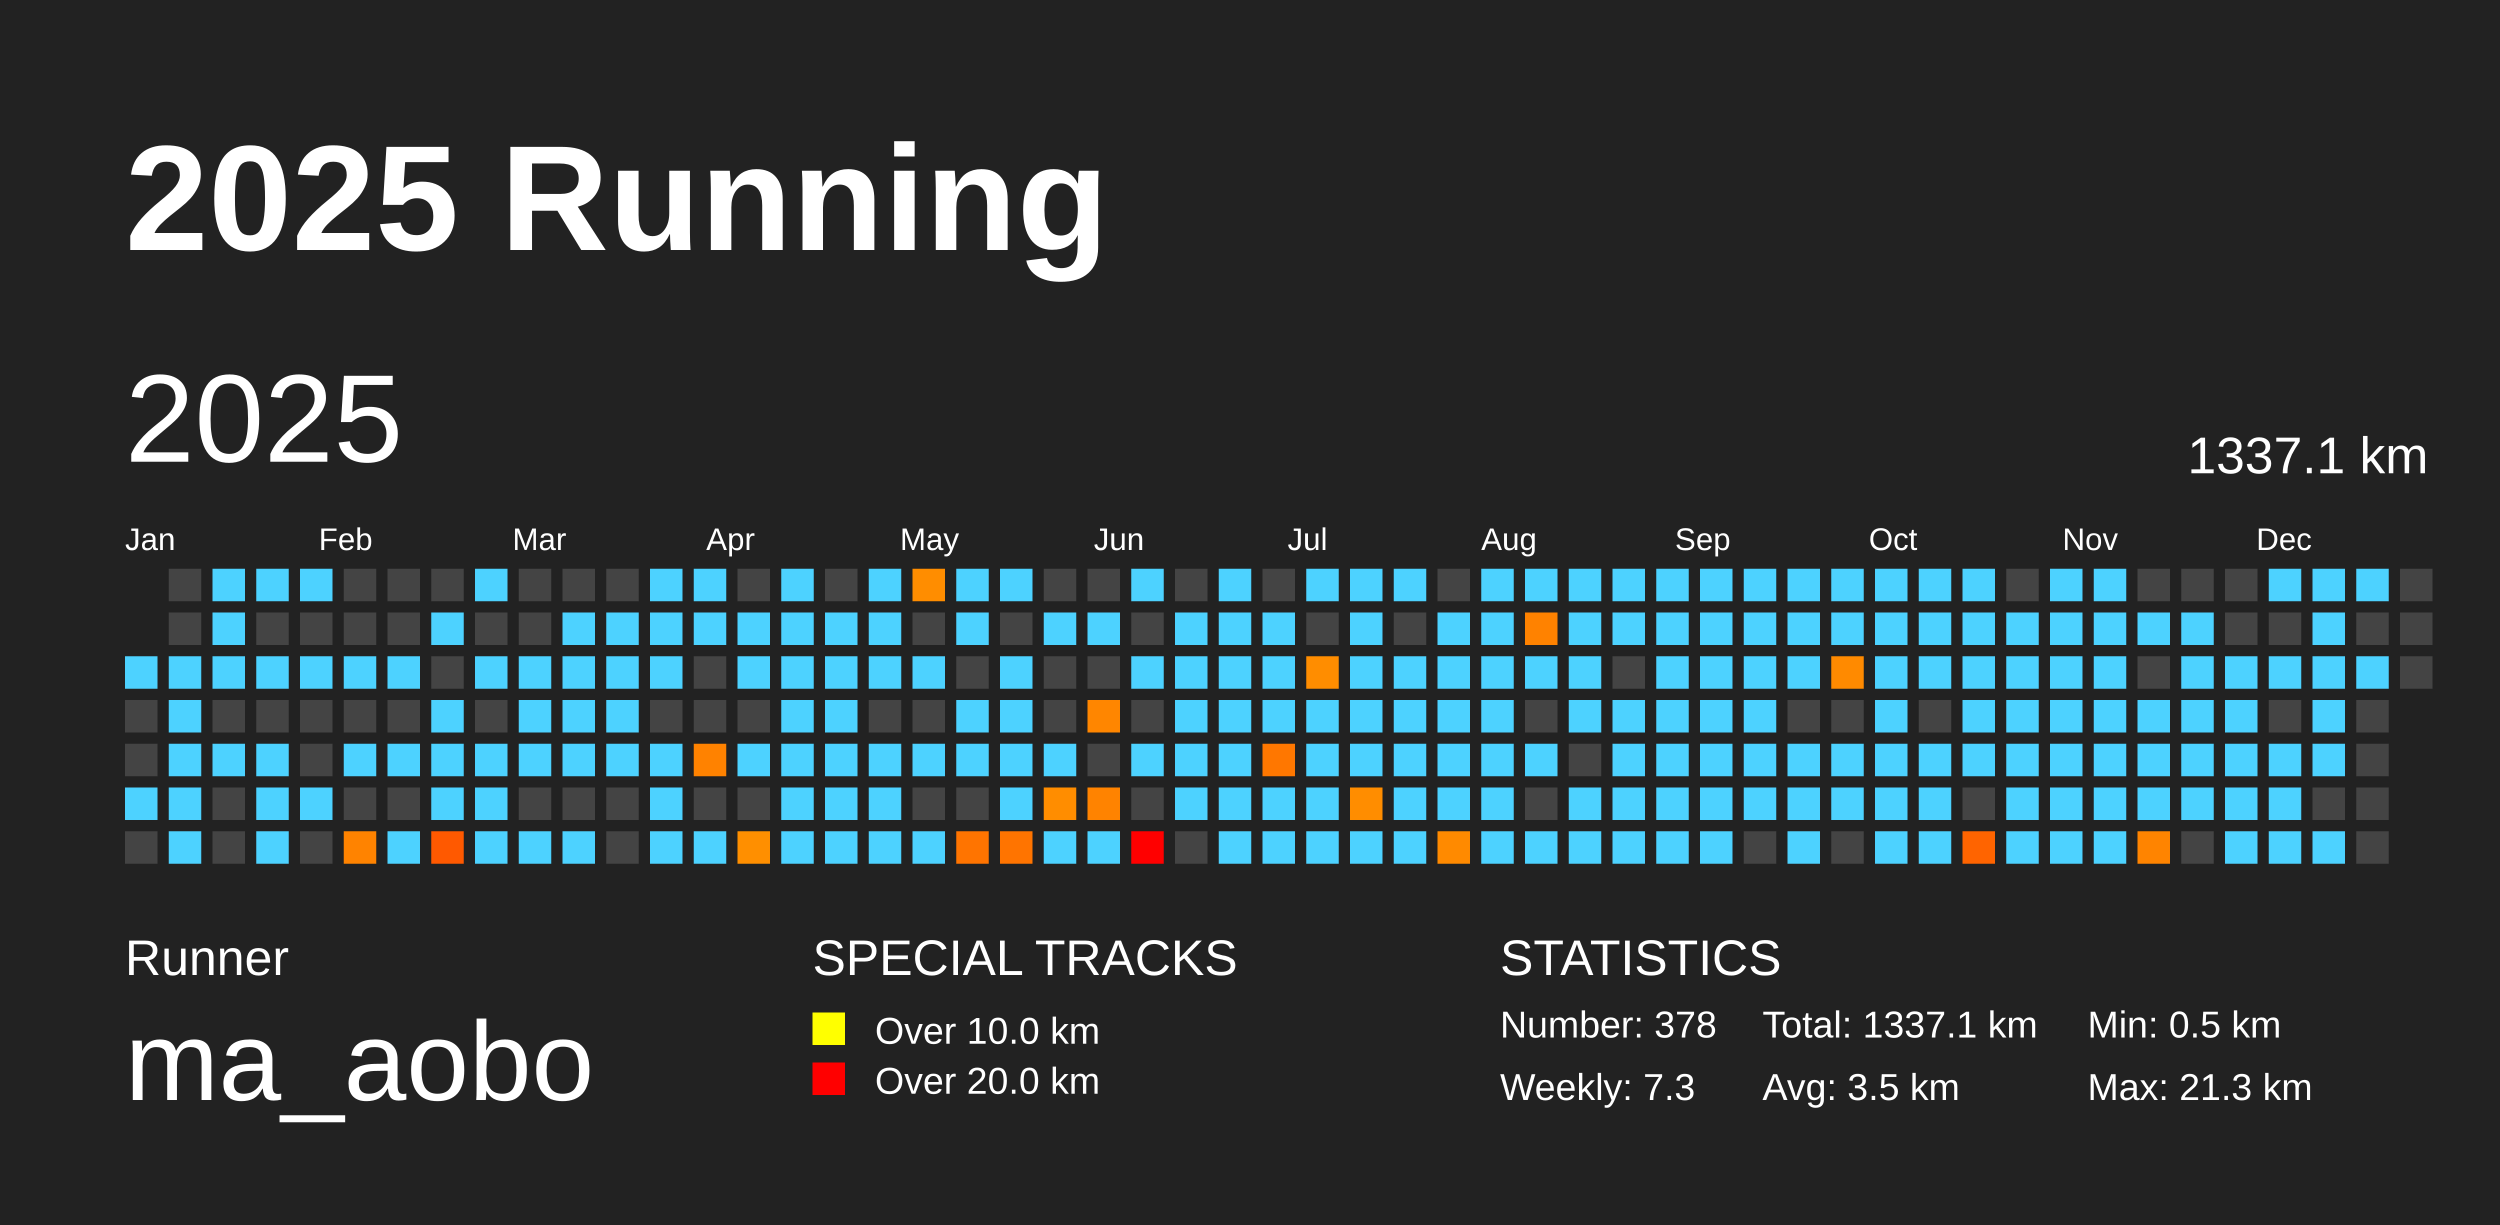
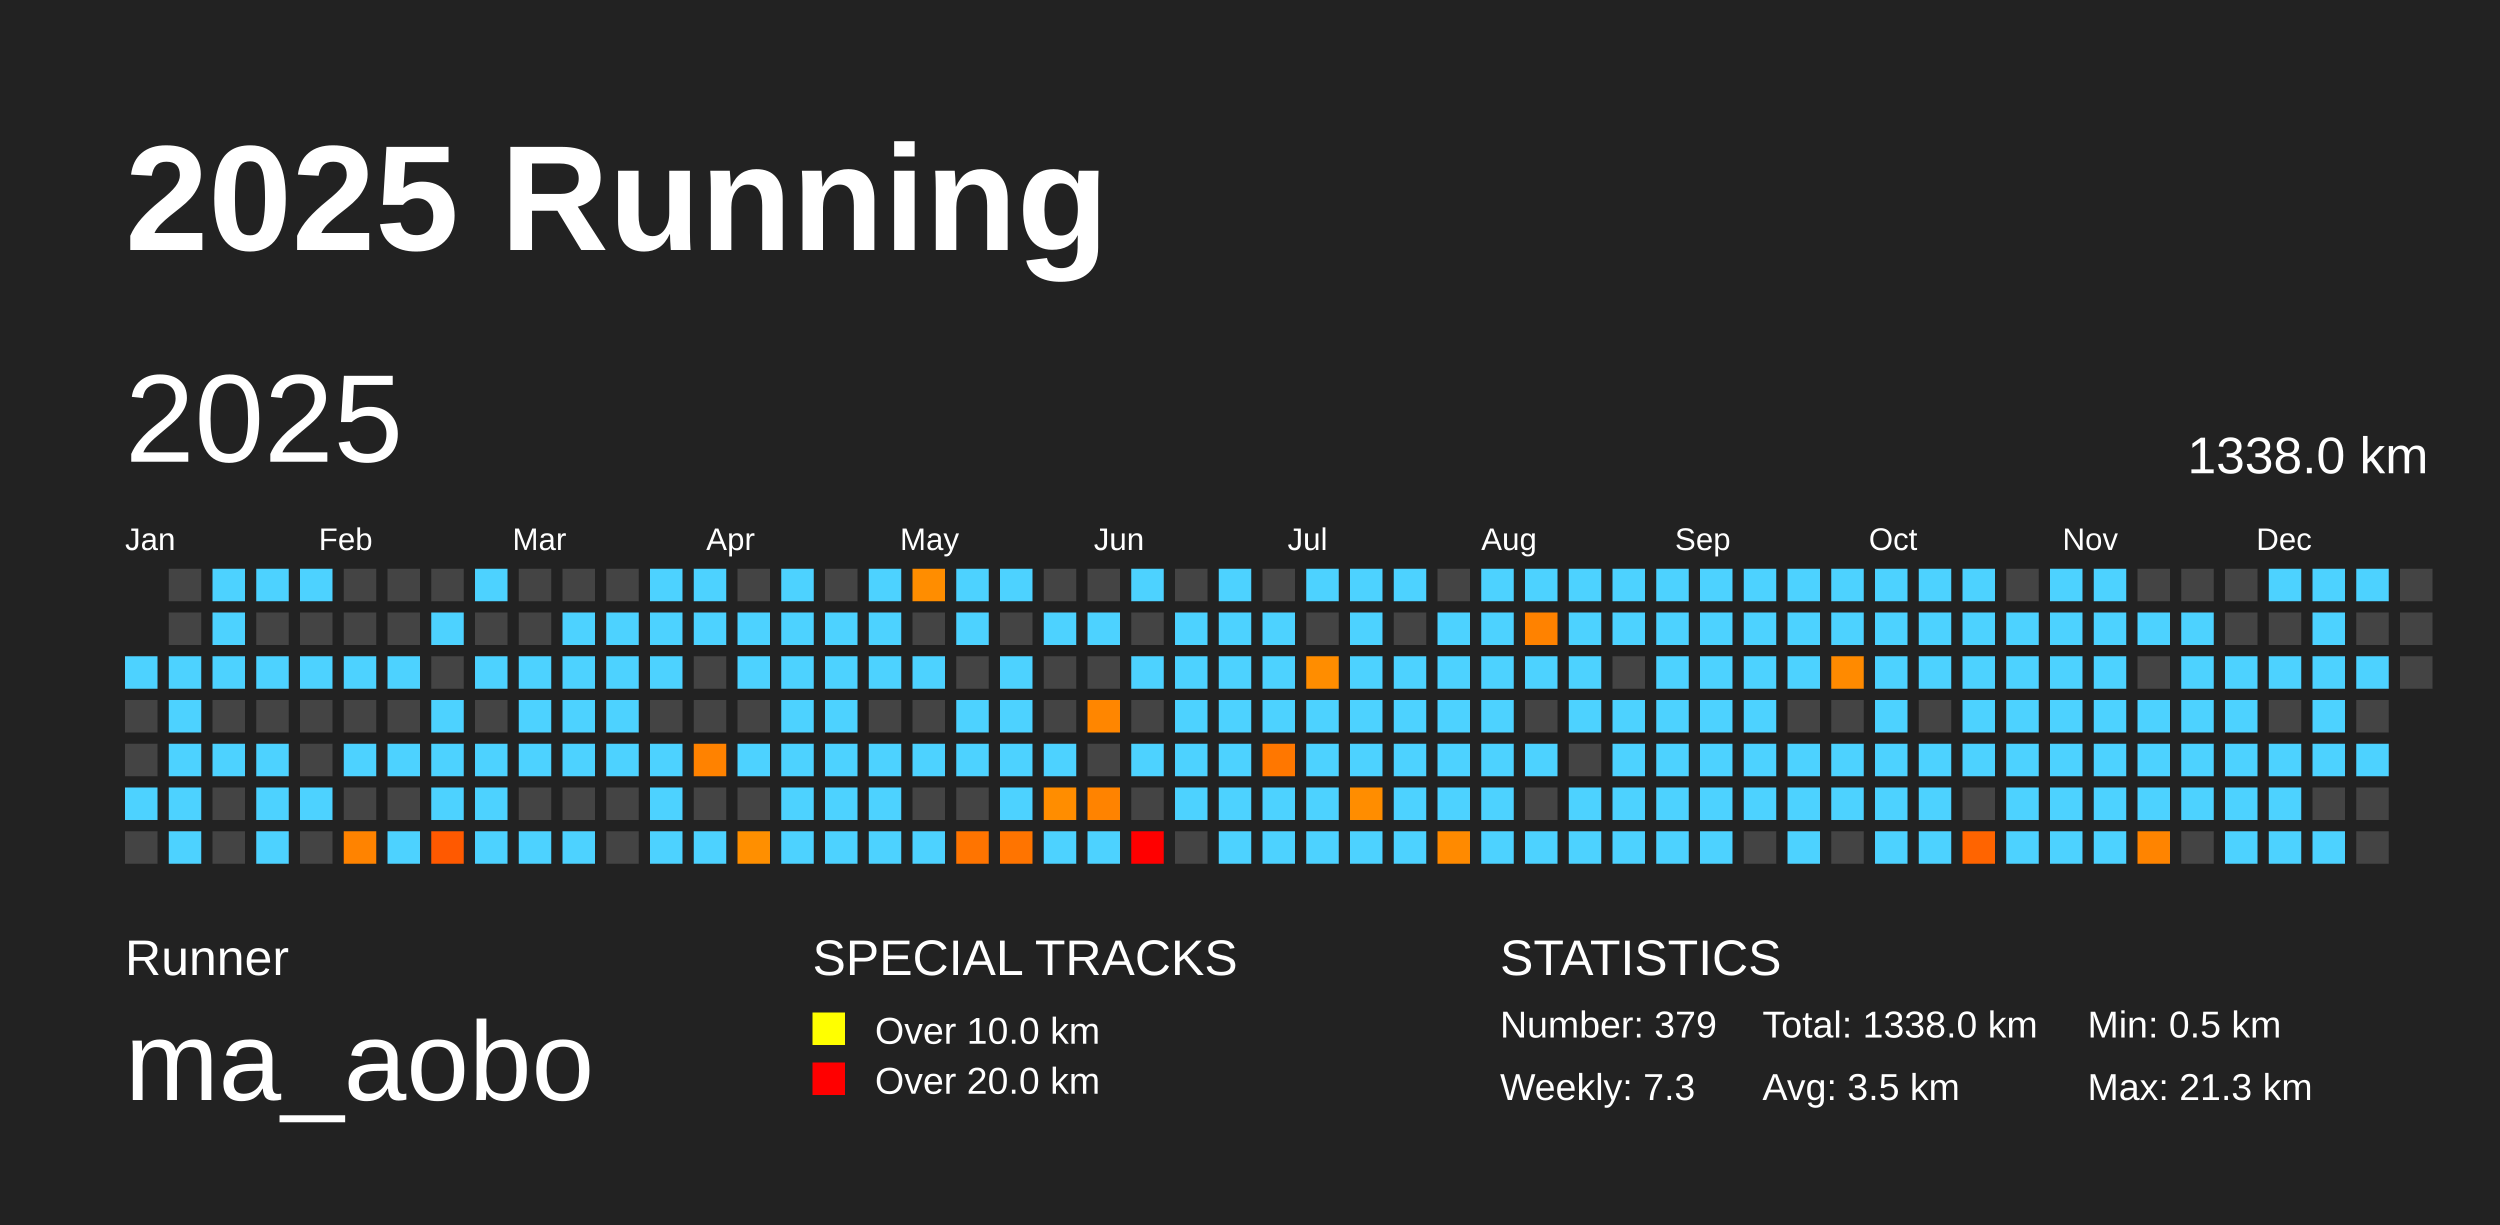
<svg xmlns="http://www.w3.org/2000/svg" baseProfile="full" height="98mm" version="1.1" viewBox="0,0,200,98" width="200mm">
  <defs />
  <rect fill="#222222" height="98" width="200" x="0" y="0" />
  <text fill="#FFFFFF" style="font-size:12px; font-family:Arial; font-weight:bold;" x="10" y="20">2025 Running</text>
  <text fill="#FFFFFF" style="font-size:4px; font-family:Arial" x="10" y="78">Runner</text>
  <text fill="#FFFFFF" style="font-size:9px; font-family:Arial" x="10" y="88">ma_aobo</text>
  <text fill="#FFFFFF" style="font-size:4px; font-family:Arial" x="65" y="78">SPECIAL TRACKS</text>
  <rect fill="yellow" height="2.6" width="2.6" x="65" y="81" />
  <text fill="#FFFFFF" style="font-size:3px; font-family:Arial" x="70" y="83.5">Over 10.0 km</text>
  <rect fill="red" height="2.6" width="2.6" x="65" y="85" />
  <text fill="#FFFFFF" style="font-size:3px; font-family:Arial" x="70" y="87.5">Over 20.0 km</text>
  <text fill="#FFFFFF" style="font-size:4px; font-family:Arial" x="120" y="78">STATISTICS</text>
-   <text fill="#FFFFFF" style="font-size:3px; font-family:Arial" x="120" y="83">Number: 378</text>
+   <text fill="#FFFFFF" style="font-size:3px; font-family:Arial" x="120" y="83">Number: 379</text>
  <text fill="#FFFFFF" style="font-size:3px; font-family:Arial" x="120" y="88">Weekly: 7.3</text>
-   <text fill="#FFFFFF" style="font-size:3px; font-family:Arial" x="141" y="83">Total: 1337.1 km</text>
+   <text fill="#FFFFFF" style="font-size:3px; font-family:Arial" x="141" y="83">Total: 1338.0 km</text>
  <text fill="#FFFFFF" style="font-size:3px; font-family:Arial" x="141" y="88">Avg: 3.5 km</text>
  <text fill="#FFFFFF" style="font-size:3px; font-family:Arial" x="167" y="83">Min: 0.5 km</text>
  <text fill="#FFFFFF" style="font-size:3px; font-family:Arial" x="167" y="88">Max: 21.3 km</text>
  <text dominant-baseline="hanging" fill="#FFFFFF" style="font-size:10.0px; font-family:Arial;" x="10" y="30">2025</text>
-   <text dominant-baseline="hanging" fill="#FFFFFF" style="font-size:4.125px; font-family:Arial;" x="175" y="35">1337.1 km</text>
+   <text dominant-baseline="hanging" fill="#FFFFFF" style="font-size:4.125px; font-family:Arial;" x="175" y="35">1338.0 km</text>
  <text fill="#FFFFFF" style="font-size:2.5px; font-family:Arial" x="10.0" y="44">Jan</text>
  <text fill="#FFFFFF" style="font-size:2.5px; font-family:Arial" x="25.5" y="44">Feb</text>
  <text fill="#FFFFFF" style="font-size:2.5px; font-family:Arial" x="41.0" y="44">Mar</text>
  <text fill="#FFFFFF" style="font-size:2.5px; font-family:Arial" x="56.5" y="44">Apr</text>
  <text fill="#FFFFFF" style="font-size:2.5px; font-family:Arial" x="72.0" y="44">May</text>
  <text fill="#FFFFFF" style="font-size:2.5px; font-family:Arial" x="87.5" y="44">Jun</text>
  <text fill="#FFFFFF" style="font-size:2.5px; font-family:Arial" x="103.0" y="44">Jul</text>
  <text fill="#FFFFFF" style="font-size:2.5px; font-family:Arial" x="118.5" y="44">Aug</text>
  <text fill="#FFFFFF" style="font-size:2.5px; font-family:Arial" x="134.0" y="44">Sep</text>
  <text fill="#FFFFFF" style="font-size:2.5px; font-family:Arial" x="149.5" y="44">Oct</text>
  <text fill="#FFFFFF" style="font-size:2.5px; font-family:Arial" x="165.0" y="44">Nov</text>
  <text fill="#FFFFFF" style="font-size:2.5px; font-family:Arial" x="180.5" y="44">Dec</text>
  <rect fill="#4dd2ff" height="2.6" width="2.6" x="10.0" y="52.5" />
  <rect fill="#444444" height="2.6" width="2.6" x="10.0" y="56.0" />
  <rect fill="#444444" height="2.6" width="2.6" x="10.0" y="59.5" />
  <rect fill="#4dd2ff" height="2.6" width="2.6" x="10.0" y="63.0" />
  <rect fill="#444444" height="2.6" width="2.6" x="10.0" y="66.5" />
  <rect fill="#444444" height="2.6" width="2.6" x="13.5" y="45.5" />
  <rect fill="#444444" height="2.6" width="2.6" x="13.5" y="49.0" />
  <rect fill="#4dd2ff" height="2.6" width="2.6" x="13.5" y="52.5" />
  <rect fill="#4dd2ff" height="2.6" width="2.6" x="13.5" y="56.0" />
  <rect fill="#4dd2ff" height="2.6" width="2.6" x="13.5" y="59.5" />
  <rect fill="#4dd2ff" height="2.6" width="2.6" x="13.5" y="63.0" />
  <rect fill="#4dd2ff" height="2.6" width="2.6" x="13.5" y="66.5" />
  <rect fill="#4dd2ff" height="2.6" width="2.6" x="17.0" y="45.5" />
  <rect fill="#4dd2ff" height="2.6" width="2.6" x="17.0" y="49.0" />
  <rect fill="#4dd2ff" height="2.6" width="2.6" x="17.0" y="52.5" />
  <rect fill="#444444" height="2.6" width="2.6" x="17.0" y="56.0" />
  <rect fill="#4dd2ff" height="2.6" width="2.6" x="17.0" y="59.5" />
  <rect fill="#444444" height="2.6" width="2.6" x="17.0" y="63.0" />
  <rect fill="#444444" height="2.6" width="2.6" x="17.0" y="66.5" />
  <rect fill="#4dd2ff" height="2.6" width="2.6" x="20.5" y="45.5" />
  <rect fill="#444444" height="2.6" width="2.6" x="20.5" y="49.0" />
  <rect fill="#4dd2ff" height="2.6" width="2.6" x="20.5" y="52.5" />
  <rect fill="#444444" height="2.6" width="2.6" x="20.5" y="56.0" />
  <rect fill="#4dd2ff" height="2.6" width="2.6" x="20.5" y="59.5" />
  <rect fill="#4dd2ff" height="2.6" width="2.6" x="20.5" y="63.0" />
  <rect fill="#4dd2ff" height="2.6" width="2.6" x="20.5" y="66.5" />
  <rect fill="#4dd2ff" height="2.6" width="2.6" x="24.0" y="45.5" />
  <rect fill="#444444" height="2.6" width="2.6" x="24.0" y="49.0" />
  <rect fill="#4dd2ff" height="2.6" width="2.6" x="24.0" y="52.5" />
  <rect fill="#444444" height="2.6" width="2.6" x="24.0" y="56.0" />
  <rect fill="#444444" height="2.6" width="2.6" x="24.0" y="59.5" />
  <rect fill="#4dd2ff" height="2.6" width="2.6" x="24.0" y="63.0" />
  <rect fill="#444444" height="2.6" width="2.6" x="24.0" y="66.5" />
  <rect fill="#444444" height="2.6" width="2.6" x="27.5" y="45.5" />
  <rect fill="#444444" height="2.6" width="2.6" x="27.5" y="49.0" />
  <rect fill="#4dd2ff" height="2.6" width="2.6" x="27.5" y="52.5" />
  <rect fill="#444444" height="2.6" width="2.6" x="27.5" y="56.0" />
  <rect fill="#4dd2ff" height="2.6" width="2.6" x="27.5" y="59.5" />
  <rect fill="#444444" height="2.6" width="2.6" x="27.5" y="63.0" />
  <rect fill="#ff8300" height="2.6" width="2.6" x="27.5" y="66.5" />
  <rect fill="#444444" height="2.6" width="2.6" x="31.0" y="45.5" />
  <rect fill="#444444" height="2.6" width="2.6" x="31.0" y="49.0" />
  <rect fill="#4dd2ff" height="2.6" width="2.6" x="31.0" y="52.5" />
  <rect fill="#444444" height="2.6" width="2.6" x="31.0" y="56.0" />
  <rect fill="#4dd2ff" height="2.6" width="2.6" x="31.0" y="59.5" />
  <rect fill="#444444" height="2.6" width="2.6" x="31.0" y="63.0" />
  <rect fill="#4dd2ff" height="2.6" width="2.6" x="31.0" y="66.5" />
  <rect fill="#444444" height="2.6" width="2.6" x="34.5" y="45.5" />
  <rect fill="#4dd2ff" height="2.6" width="2.6" x="34.5" y="49.0" />
  <rect fill="#444444" height="2.6" width="2.6" x="34.5" y="52.5" />
  <rect fill="#4dd2ff" height="2.6" width="2.6" x="34.5" y="56.0" />
  <rect fill="#4dd2ff" height="2.6" width="2.6" x="34.5" y="59.5" />
  <rect fill="#4dd2ff" height="2.6" width="2.6" x="34.5" y="63.0" />
  <rect fill="#ff5900" height="2.6" width="2.6" x="34.5" y="66.5" />
  <rect fill="#4dd2ff" height="2.6" width="2.6" x="38.0" y="45.5" />
  <rect fill="#444444" height="2.6" width="2.6" x="38.0" y="49.0" />
  <rect fill="#4dd2ff" height="2.6" width="2.6" x="38.0" y="52.5" />
  <rect fill="#444444" height="2.6" width="2.6" x="38.0" y="56.0" />
  <rect fill="#4dd2ff" height="2.6" width="2.6" x="38.0" y="59.5" />
  <rect fill="#4dd2ff" height="2.6" width="2.6" x="38.0" y="63.0" />
  <rect fill="#4dd2ff" height="2.6" width="2.6" x="38.0" y="66.5" />
  <rect fill="#444444" height="2.6" width="2.6" x="41.5" y="45.5" />
  <rect fill="#444444" height="2.6" width="2.6" x="41.5" y="49.0" />
  <rect fill="#4dd2ff" height="2.6" width="2.6" x="41.5" y="52.5" />
  <rect fill="#4dd2ff" height="2.6" width="2.6" x="41.5" y="56.0" />
  <rect fill="#4dd2ff" height="2.6" width="2.6" x="41.5" y="59.5" />
  <rect fill="#444444" height="2.6" width="2.6" x="41.5" y="63.0" />
  <rect fill="#4dd2ff" height="2.6" width="2.6" x="41.5" y="66.5" />
  <rect fill="#444444" height="2.6" width="2.6" x="45.0" y="45.5" />
  <rect fill="#4dd2ff" height="2.6" width="2.6" x="45.0" y="49.0" />
  <rect fill="#4dd2ff" height="2.6" width="2.6" x="45.0" y="52.5" />
  <rect fill="#4dd2ff" height="2.6" width="2.6" x="45.0" y="56.0" />
  <rect fill="#4dd2ff" height="2.6" width="2.6" x="45.0" y="59.5" />
  <rect fill="#444444" height="2.6" width="2.6" x="45.0" y="63.0" />
  <rect fill="#4dd2ff" height="2.6" width="2.6" x="45.0" y="66.5" />
  <rect fill="#444444" height="2.6" width="2.6" x="48.5" y="45.5" />
  <rect fill="#4dd2ff" height="2.6" width="2.6" x="48.5" y="49.0" />
  <rect fill="#4dd2ff" height="2.6" width="2.6" x="48.5" y="52.5" />
  <rect fill="#4dd2ff" height="2.6" width="2.6" x="48.5" y="56.0" />
  <rect fill="#4dd2ff" height="2.6" width="2.6" x="48.5" y="59.5" />
  <rect fill="#444444" height="2.6" width="2.6" x="48.5" y="63.0" />
  <rect fill="#444444" height="2.6" width="2.6" x="48.5" y="66.5" />
  <rect fill="#4dd2ff" height="2.6" width="2.6" x="52.0" y="45.5" />
  <rect fill="#4dd2ff" height="2.6" width="2.6" x="52.0" y="49.0" />
  <rect fill="#4dd2ff" height="2.6" width="2.6" x="52.0" y="52.5" />
  <rect fill="#444444" height="2.6" width="2.6" x="52.0" y="56.0" />
  <rect fill="#4dd2ff" height="2.6" width="2.6" x="52.0" y="59.5" />
  <rect fill="#4dd2ff" height="2.6" width="2.6" x="52.0" y="63.0" />
  <rect fill="#4dd2ff" height="2.6" width="2.6" x="52.0" y="66.5" />
  <rect fill="#4dd2ff" height="2.6" width="2.6" x="55.5" y="45.5" />
  <rect fill="#4dd2ff" height="2.6" width="2.6" x="55.5" y="49.0" />
  <rect fill="#444444" height="2.6" width="2.6" x="55.5" y="52.5" />
  <rect fill="#444444" height="2.6" width="2.6" x="55.5" y="56.0" />
  <rect fill="#ff8200" height="2.6" width="2.6" x="55.5" y="59.5" />
  <rect fill="#444444" height="2.6" width="2.6" x="55.5" y="63.0" />
  <rect fill="#4dd2ff" height="2.6" width="2.6" x="55.5" y="66.5" />
  <rect fill="#444444" height="2.6" width="2.6" x="59.0" y="45.5" />
  <rect fill="#4dd2ff" height="2.6" width="2.6" x="59.0" y="49.0" />
  <rect fill="#4dd2ff" height="2.6" width="2.6" x="59.0" y="52.5" />
  <rect fill="#444444" height="2.6" width="2.6" x="59.0" y="56.0" />
  <rect fill="#4dd2ff" height="2.6" width="2.6" x="59.0" y="59.5" />
  <rect fill="#444444" height="2.6" width="2.6" x="59.0" y="63.0" />
  <rect fill="#ff8f00" height="2.6" width="2.6" x="59.0" y="66.5" />
  <rect fill="#4dd2ff" height="2.6" width="2.6" x="62.5" y="45.5" />
  <rect fill="#4dd2ff" height="2.6" width="2.6" x="62.5" y="49.0" />
  <rect fill="#4dd2ff" height="2.6" width="2.6" x="62.5" y="52.5" />
  <rect fill="#4dd2ff" height="2.6" width="2.6" x="62.5" y="56.0" />
  <rect fill="#4dd2ff" height="2.6" width="2.6" x="62.5" y="59.5" />
  <rect fill="#4dd2ff" height="2.6" width="2.6" x="62.5" y="63.0" />
  <rect fill="#4dd2ff" height="2.6" width="2.6" x="62.5" y="66.5" />
  <rect fill="#444444" height="2.6" width="2.6" x="66.0" y="45.5" />
  <rect fill="#4dd2ff" height="2.6" width="2.6" x="66.0" y="49.0" />
  <rect fill="#4dd2ff" height="2.6" width="2.6" x="66.0" y="52.5" />
  <rect fill="#4dd2ff" height="2.6" width="2.6" x="66.0" y="56.0" />
  <rect fill="#4dd2ff" height="2.6" width="2.6" x="66.0" y="59.5" />
  <rect fill="#4dd2ff" height="2.6" width="2.6" x="66.0" y="63.0" />
  <rect fill="#4dd2ff" height="2.6" width="2.6" x="66.0" y="66.5" />
  <rect fill="#4dd2ff" height="2.6" width="2.6" x="69.5" y="45.5" />
  <rect fill="#4dd2ff" height="2.6" width="2.6" x="69.5" y="49.0" />
  <rect fill="#4dd2ff" height="2.6" width="2.6" x="69.5" y="52.5" />
  <rect fill="#444444" height="2.6" width="2.6" x="69.5" y="56.0" />
  <rect fill="#4dd2ff" height="2.6" width="2.6" x="69.5" y="59.5" />
  <rect fill="#4dd2ff" height="2.6" width="2.6" x="69.5" y="63.0" />
  <rect fill="#4dd2ff" height="2.6" width="2.6" x="69.5" y="66.5" />
  <rect fill="#ff8d00" height="2.6" width="2.6" x="73.0" y="45.5" />
  <rect fill="#444444" height="2.6" width="2.6" x="73.0" y="49.0" />
  <rect fill="#4dd2ff" height="2.6" width="2.6" x="73.0" y="52.5" />
  <rect fill="#444444" height="2.6" width="2.6" x="73.0" y="56.0" />
  <rect fill="#4dd2ff" height="2.6" width="2.6" x="73.0" y="59.5" />
  <rect fill="#444444" height="2.6" width="2.6" x="73.0" y="63.0" />
  <rect fill="#4dd2ff" height="2.6" width="2.6" x="73.0" y="66.5" />
  <rect fill="#4dd2ff" height="2.6" width="2.6" x="76.5" y="45.5" />
  <rect fill="#4dd2ff" height="2.6" width="2.6" x="76.5" y="49.0" />
  <rect fill="#444444" height="2.6" width="2.6" x="76.5" y="52.5" />
  <rect fill="#4dd2ff" height="2.6" width="2.6" x="76.5" y="56.0" />
  <rect fill="#4dd2ff" height="2.6" width="2.6" x="76.5" y="59.5" />
  <rect fill="#444444" height="2.6" width="2.6" x="76.5" y="63.0" />
  <rect fill="#ff7400" height="2.6" width="2.6" x="76.5" y="66.5" />
  <rect fill="#4dd2ff" height="2.6" width="2.6" x="80.0" y="45.5" />
  <rect fill="#444444" height="2.6" width="2.6" x="80.0" y="49.0" />
  <rect fill="#4dd2ff" height="2.6" width="2.6" x="80.0" y="52.5" />
  <rect fill="#4dd2ff" height="2.6" width="2.6" x="80.0" y="56.0" />
  <rect fill="#4dd2ff" height="2.6" width="2.6" x="80.0" y="59.5" />
  <rect fill="#4dd2ff" height="2.6" width="2.6" x="80.0" y="63.0" />
  <rect fill="#ff7400" height="2.6" width="2.6" x="80.0" y="66.5" />
  <rect fill="#444444" height="2.6" width="2.6" x="83.5" y="45.5" />
  <rect fill="#4dd2ff" height="2.6" width="2.6" x="83.5" y="49.0" />
  <rect fill="#444444" height="2.6" width="2.6" x="83.5" y="52.5" />
  <rect fill="#444444" height="2.6" width="2.6" x="83.5" y="56.0" />
  <rect fill="#4dd2ff" height="2.6" width="2.6" x="83.5" y="59.5" />
  <rect fill="#ff8d00" height="2.6" width="2.6" x="83.5" y="63.0" />
  <rect fill="#4dd2ff" height="2.6" width="2.6" x="83.5" y="66.5" />
  <rect fill="#444444" height="2.6" width="2.6" x="87.0" y="45.5" />
  <rect fill="#4dd2ff" height="2.6" width="2.6" x="87.0" y="49.0" />
  <rect fill="#444444" height="2.6" width="2.6" x="87.0" y="52.5" />
  <rect fill="#ff8600" height="2.6" width="2.6" x="87.0" y="56.0" />
  <rect fill="#444444" height="2.6" width="2.6" x="87.0" y="59.5" />
  <rect fill="#ff8300" height="2.6" width="2.6" x="87.0" y="63.0" />
  <rect fill="#4dd2ff" height="2.6" width="2.6" x="87.0" y="66.5" />
  <rect fill="#4dd2ff" height="2.6" width="2.6" x="90.5" y="45.5" />
  <rect fill="#444444" height="2.6" width="2.6" x="90.5" y="49.0" />
  <rect fill="#4dd2ff" height="2.6" width="2.6" x="90.5" y="52.5" />
  <rect fill="#444444" height="2.6" width="2.6" x="90.5" y="56.0" />
  <rect fill="#4dd2ff" height="2.6" width="2.6" x="90.5" y="59.5" />
  <rect fill="#444444" height="2.6" width="2.6" x="90.5" y="63.0" />
  <rect fill="red" height="2.6" width="2.6" x="90.5" y="66.5" />
  <rect fill="#444444" height="2.6" width="2.6" x="94.0" y="45.5" />
  <rect fill="#4dd2ff" height="2.6" width="2.6" x="94.0" y="49.0" />
  <rect fill="#4dd2ff" height="2.6" width="2.6" x="94.0" y="52.5" />
  <rect fill="#4dd2ff" height="2.6" width="2.6" x="94.0" y="56.0" />
  <rect fill="#4dd2ff" height="2.6" width="2.6" x="94.0" y="59.5" />
  <rect fill="#4dd2ff" height="2.6" width="2.6" x="94.0" y="63.0" />
  <rect fill="#444444" height="2.6" width="2.6" x="94.0" y="66.5" />
  <rect fill="#4dd2ff" height="2.6" width="2.6" x="97.5" y="45.5" />
  <rect fill="#4dd2ff" height="2.6" width="2.6" x="97.5" y="49.0" />
  <rect fill="#4dd2ff" height="2.6" width="2.6" x="97.5" y="52.5" />
  <rect fill="#4dd2ff" height="2.6" width="2.6" x="97.5" y="56.0" />
  <rect fill="#4dd2ff" height="2.6" width="2.6" x="97.5" y="59.5" />
  <rect fill="#4dd2ff" height="2.6" width="2.6" x="97.5" y="63.0" />
  <rect fill="#4dd2ff" height="2.6" width="2.6" x="97.5" y="66.5" />
  <rect fill="#444444" height="2.6" width="2.6" x="101.0" y="45.5" />
  <rect fill="#4dd2ff" height="2.6" width="2.6" x="101.0" y="49.0" />
  <rect fill="#4dd2ff" height="2.6" width="2.6" x="101.0" y="52.5" />
  <rect fill="#4dd2ff" height="2.6" width="2.6" x="101.0" y="56.0" />
  <rect fill="#ff7700" height="2.6" width="2.6" x="101.0" y="59.5" />
  <rect fill="#4dd2ff" height="2.6" width="2.6" x="101.0" y="63.0" />
  <rect fill="#4dd2ff" height="2.6" width="2.6" x="101.0" y="66.5" />
  <rect fill="#4dd2ff" height="2.6" width="2.6" x="104.5" y="45.5" />
  <rect fill="#444444" height="2.6" width="2.6" x="104.5" y="49.0" />
  <rect fill="#ff8d00" height="2.6" width="2.6" x="104.5" y="52.5" />
  <rect fill="#4dd2ff" height="2.6" width="2.6" x="104.5" y="56.0" />
  <rect fill="#4dd2ff" height="2.6" width="2.6" x="104.5" y="59.5" />
  <rect fill="#4dd2ff" height="2.6" width="2.6" x="104.5" y="63.0" />
  <rect fill="#4dd2ff" height="2.6" width="2.6" x="104.5" y="66.5" />
  <rect fill="#4dd2ff" height="2.6" width="2.6" x="108.0" y="45.5" />
  <rect fill="#4dd2ff" height="2.6" width="2.6" x="108.0" y="49.0" />
  <rect fill="#4dd2ff" height="2.6" width="2.6" x="108.0" y="52.5" />
  <rect fill="#4dd2ff" height="2.6" width="2.6" x="108.0" y="56.0" />
  <rect fill="#4dd2ff" height="2.6" width="2.6" x="108.0" y="59.5" />
  <rect fill="#ff8d00" height="2.6" width="2.6" x="108.0" y="63.0" />
  <rect fill="#4dd2ff" height="2.6" width="2.6" x="108.0" y="66.5" />
  <rect fill="#4dd2ff" height="2.6" width="2.6" x="111.5" y="45.5" />
  <rect fill="#444444" height="2.6" width="2.6" x="111.5" y="49.0" />
  <rect fill="#4dd2ff" height="2.6" width="2.6" x="111.5" y="52.5" />
  <rect fill="#4dd2ff" height="2.6" width="2.6" x="111.5" y="56.0" />
  <rect fill="#4dd2ff" height="2.6" width="2.6" x="111.5" y="59.5" />
  <rect fill="#4dd2ff" height="2.6" width="2.6" x="111.5" y="63.0" />
  <rect fill="#4dd2ff" height="2.6" width="2.6" x="111.5" y="66.5" />
  <rect fill="#444444" height="2.6" width="2.6" x="115.0" y="45.5" />
  <rect fill="#4dd2ff" height="2.6" width="2.6" x="115.0" y="49.0" />
  <rect fill="#4dd2ff" height="2.6" width="2.6" x="115.0" y="52.5" />
  <rect fill="#4dd2ff" height="2.6" width="2.6" x="115.0" y="56.0" />
  <rect fill="#4dd2ff" height="2.6" width="2.6" x="115.0" y="59.5" />
  <rect fill="#4dd2ff" height="2.6" width="2.6" x="115.0" y="63.0" />
  <rect fill="#ff8a00" height="2.6" width="2.6" x="115.0" y="66.5" />
  <rect fill="#4dd2ff" height="2.6" width="2.6" x="118.5" y="45.5" />
  <rect fill="#4dd2ff" height="2.6" width="2.6" x="118.5" y="49.0" />
  <rect fill="#4dd2ff" height="2.6" width="2.6" x="118.5" y="52.5" />
  <rect fill="#4dd2ff" height="2.6" width="2.6" x="118.5" y="56.0" />
  <rect fill="#4dd2ff" height="2.6" width="2.6" x="118.5" y="59.5" />
  <rect fill="#4dd2ff" height="2.6" width="2.6" x="118.5" y="63.0" />
  <rect fill="#4dd2ff" height="2.6" width="2.6" x="118.5" y="66.5" />
  <rect fill="#4dd2ff" height="2.6" width="2.6" x="122.0" y="45.5" />
  <rect fill="#ff8200" height="2.6" width="2.6" x="122.0" y="49.0" />
  <rect fill="#4dd2ff" height="2.6" width="2.6" x="122.0" y="52.5" />
  <rect fill="#444444" height="2.6" width="2.6" x="122.0" y="56.0" />
  <rect fill="#4dd2ff" height="2.6" width="2.6" x="122.0" y="59.5" />
  <rect fill="#444444" height="2.6" width="2.6" x="122.0" y="63.0" />
  <rect fill="#4dd2ff" height="2.6" width="2.6" x="122.0" y="66.5" />
  <rect fill="#4dd2ff" height="2.6" width="2.6" x="125.5" y="45.5" />
  <rect fill="#4dd2ff" height="2.6" width="2.6" x="125.5" y="49.0" />
  <rect fill="#4dd2ff" height="2.6" width="2.6" x="125.5" y="52.5" />
  <rect fill="#4dd2ff" height="2.6" width="2.6" x="125.5" y="56.0" />
  <rect fill="#444444" height="2.6" width="2.6" x="125.5" y="59.5" />
  <rect fill="#4dd2ff" height="2.6" width="2.6" x="125.5" y="63.0" />
  <rect fill="#4dd2ff" height="2.6" width="2.6" x="125.5" y="66.5" />
  <rect fill="#4dd2ff" height="2.6" width="2.6" x="129.0" y="45.5" />
  <rect fill="#4dd2ff" height="2.6" width="2.6" x="129.0" y="49.0" />
  <rect fill="#444444" height="2.6" width="2.6" x="129.0" y="52.5" />
  <rect fill="#4dd2ff" height="2.6" width="2.6" x="129.0" y="56.0" />
  <rect fill="#4dd2ff" height="2.6" width="2.6" x="129.0" y="59.5" />
  <rect fill="#4dd2ff" height="2.6" width="2.6" x="129.0" y="63.0" />
  <rect fill="#4dd2ff" height="2.6" width="2.6" x="129.0" y="66.5" />
  <rect fill="#4dd2ff" height="2.6" width="2.6" x="132.5" y="45.5" />
  <rect fill="#4dd2ff" height="2.6" width="2.6" x="132.5" y="49.0" />
  <rect fill="#4dd2ff" height="2.6" width="2.6" x="132.5" y="52.5" />
  <rect fill="#4dd2ff" height="2.6" width="2.6" x="132.5" y="56.0" />
  <rect fill="#4dd2ff" height="2.6" width="2.6" x="132.5" y="59.5" />
  <rect fill="#4dd2ff" height="2.6" width="2.6" x="132.5" y="63.0" />
  <rect fill="#4dd2ff" height="2.6" width="2.6" x="132.5" y="66.5" />
  <rect fill="#4dd2ff" height="2.6" width="2.6" x="136.0" y="45.5" />
  <rect fill="#4dd2ff" height="2.6" width="2.6" x="136.0" y="49.0" />
  <rect fill="#4dd2ff" height="2.6" width="2.6" x="136.0" y="52.5" />
  <rect fill="#4dd2ff" height="2.6" width="2.6" x="136.0" y="56.0" />
  <rect fill="#4dd2ff" height="2.6" width="2.6" x="136.0" y="59.5" />
  <rect fill="#4dd2ff" height="2.6" width="2.6" x="136.0" y="63.0" />
  <rect fill="#4dd2ff" height="2.6" width="2.6" x="136.0" y="66.5" />
  <rect fill="#4dd2ff" height="2.6" width="2.6" x="139.5" y="45.5" />
  <rect fill="#4dd2ff" height="2.6" width="2.6" x="139.5" y="49.0" />
  <rect fill="#4dd2ff" height="2.6" width="2.6" x="139.5" y="52.5" />
  <rect fill="#4dd2ff" height="2.6" width="2.6" x="139.5" y="56.0" />
  <rect fill="#4dd2ff" height="2.6" width="2.6" x="139.5" y="59.5" />
  <rect fill="#4dd2ff" height="2.6" width="2.6" x="139.5" y="63.0" />
  <rect fill="#444444" height="2.6" width="2.6" x="139.5" y="66.5" />
  <rect fill="#4dd2ff" height="2.6" width="2.6" x="143.0" y="45.5" />
  <rect fill="#4dd2ff" height="2.6" width="2.6" x="143.0" y="49.0" />
  <rect fill="#4dd2ff" height="2.6" width="2.6" x="143.0" y="52.5" />
  <rect fill="#444444" height="2.6" width="2.6" x="143.0" y="56.0" />
  <rect fill="#4dd2ff" height="2.6" width="2.6" x="143.0" y="59.5" />
  <rect fill="#4dd2ff" height="2.6" width="2.6" x="143.0" y="63.0" />
  <rect fill="#4dd2ff" height="2.6" width="2.6" x="143.0" y="66.5" />
  <rect fill="#4dd2ff" height="2.6" width="2.6" x="146.5" y="45.5" />
  <rect fill="#4dd2ff" height="2.6" width="2.6" x="146.5" y="49.0" />
  <rect fill="#ff8a00" height="2.6" width="2.6" x="146.5" y="52.5" />
  <rect fill="#444444" height="2.6" width="2.6" x="146.5" y="56.0" />
  <rect fill="#4dd2ff" height="2.6" width="2.6" x="146.5" y="59.5" />
  <rect fill="#4dd2ff" height="2.6" width="2.6" x="146.5" y="63.0" />
  <rect fill="#444444" height="2.6" width="2.6" x="146.5" y="66.5" />
  <rect fill="#4dd2ff" height="2.6" width="2.6" x="150.0" y="45.5" />
  <rect fill="#4dd2ff" height="2.6" width="2.6" x="150.0" y="49.0" />
  <rect fill="#4dd2ff" height="2.6" width="2.6" x="150.0" y="52.5" />
  <rect fill="#4dd2ff" height="2.6" width="2.6" x="150.0" y="56.0" />
  <rect fill="#4dd2ff" height="2.6" width="2.6" x="150.0" y="59.5" />
  <rect fill="#4dd2ff" height="2.6" width="2.6" x="150.0" y="63.0" />
  <rect fill="#4dd2ff" height="2.6" width="2.6" x="150.0" y="66.5" />
  <rect fill="#4dd2ff" height="2.6" width="2.6" x="153.5" y="45.5" />
  <rect fill="#4dd2ff" height="2.6" width="2.6" x="153.5" y="49.0" />
  <rect fill="#4dd2ff" height="2.6" width="2.6" x="153.5" y="52.5" />
  <rect fill="#444444" height="2.6" width="2.6" x="153.5" y="56.0" />
  <rect fill="#4dd2ff" height="2.6" width="2.6" x="153.5" y="59.5" />
  <rect fill="#4dd2ff" height="2.6" width="2.6" x="153.5" y="63.0" />
  <rect fill="#4dd2ff" height="2.6" width="2.6" x="153.5" y="66.5" />
  <rect fill="#4dd2ff" height="2.6" width="2.6" x="157.0" y="45.5" />
  <rect fill="#4dd2ff" height="2.6" width="2.6" x="157.0" y="49.0" />
  <rect fill="#4dd2ff" height="2.6" width="2.6" x="157.0" y="52.5" />
  <rect fill="#4dd2ff" height="2.6" width="2.6" x="157.0" y="56.0" />
  <rect fill="#4dd2ff" height="2.6" width="2.6" x="157.0" y="59.5" />
  <rect fill="#444444" height="2.6" width="2.6" x="157.0" y="63.0" />
  <rect fill="#ff6400" height="2.6" width="2.6" x="157.0" y="66.5" />
  <rect fill="#444444" height="2.6" width="2.6" x="160.5" y="45.5" />
  <rect fill="#4dd2ff" height="2.6" width="2.6" x="160.5" y="49.0" />
  <rect fill="#4dd2ff" height="2.6" width="2.6" x="160.5" y="52.5" />
  <rect fill="#4dd2ff" height="2.6" width="2.6" x="160.5" y="56.0" />
  <rect fill="#4dd2ff" height="2.6" width="2.6" x="160.5" y="59.5" />
  <rect fill="#4dd2ff" height="2.6" width="2.6" x="160.5" y="63.0" />
  <rect fill="#4dd2ff" height="2.6" width="2.6" x="160.5" y="66.5" />
  <rect fill="#4dd2ff" height="2.6" width="2.6" x="164.0" y="45.5" />
  <rect fill="#4dd2ff" height="2.6" width="2.6" x="164.0" y="49.0" />
  <rect fill="#4dd2ff" height="2.6" width="2.6" x="164.0" y="52.5" />
  <rect fill="#4dd2ff" height="2.6" width="2.6" x="164.0" y="56.0" />
  <rect fill="#4dd2ff" height="2.6" width="2.6" x="164.0" y="59.5" />
  <rect fill="#4dd2ff" height="2.6" width="2.6" x="164.0" y="63.0" />
  <rect fill="#4dd2ff" height="2.6" width="2.6" x="164.0" y="66.5" />
  <rect fill="#4dd2ff" height="2.6" width="2.6" x="167.5" y="45.5" />
  <rect fill="#4dd2ff" height="2.6" width="2.6" x="167.5" y="49.0" />
  <rect fill="#4dd2ff" height="2.6" width="2.6" x="167.5" y="52.5" />
  <rect fill="#4dd2ff" height="2.6" width="2.6" x="167.5" y="56.0" />
  <rect fill="#4dd2ff" height="2.6" width="2.6" x="167.5" y="59.5" />
  <rect fill="#4dd2ff" height="2.6" width="2.6" x="167.5" y="63.0" />
  <rect fill="#4dd2ff" height="2.6" width="2.6" x="167.5" y="66.5" />
  <rect fill="#444444" height="2.6" width="2.6" x="171.0" y="45.5" />
  <rect fill="#4dd2ff" height="2.6" width="2.6" x="171.0" y="49.0" />
  <rect fill="#444444" height="2.6" width="2.6" x="171.0" y="52.5" />
  <rect fill="#4dd2ff" height="2.6" width="2.6" x="171.0" y="56.0" />
  <rect fill="#4dd2ff" height="2.6" width="2.6" x="171.0" y="59.5" />
  <rect fill="#4dd2ff" height="2.6" width="2.6" x="171.0" y="63.0" />
  <rect fill="#ff8400" height="2.6" width="2.6" x="171.0" y="66.5" />
  <rect fill="#444444" height="2.6" width="2.6" x="174.5" y="45.5" />
  <rect fill="#4dd2ff" height="2.6" width="2.6" x="174.5" y="49.0" />
  <rect fill="#4dd2ff" height="2.6" width="2.6" x="174.5" y="52.5" />
  <rect fill="#4dd2ff" height="2.6" width="2.6" x="174.5" y="56.0" />
  <rect fill="#4dd2ff" height="2.6" width="2.6" x="174.5" y="59.5" />
  <rect fill="#4dd2ff" height="2.6" width="2.6" x="174.5" y="63.0" />
  <rect fill="#444444" height="2.6" width="2.6" x="174.5" y="66.5" />
  <rect fill="#444444" height="2.6" width="2.6" x="178.0" y="45.5" />
  <rect fill="#444444" height="2.6" width="2.6" x="178.0" y="49.0" />
  <rect fill="#4dd2ff" height="2.6" width="2.6" x="178.0" y="52.5" />
  <rect fill="#4dd2ff" height="2.6" width="2.6" x="178.0" y="56.0" />
  <rect fill="#4dd2ff" height="2.6" width="2.6" x="178.0" y="59.5" />
  <rect fill="#4dd2ff" height="2.6" width="2.6" x="178.0" y="63.0" />
  <rect fill="#4dd2ff" height="2.6" width="2.6" x="178.0" y="66.5" />
  <rect fill="#4dd2ff" height="2.6" width="2.6" x="181.5" y="45.5" />
  <rect fill="#444444" height="2.6" width="2.6" x="181.5" y="49.0" />
  <rect fill="#4dd2ff" height="2.6" width="2.6" x="181.5" y="52.5" />
  <rect fill="#444444" height="2.6" width="2.6" x="181.5" y="56.0" />
  <rect fill="#4dd2ff" height="2.6" width="2.6" x="181.5" y="59.5" />
  <rect fill="#4dd2ff" height="2.6" width="2.6" x="181.5" y="63.0" />
  <rect fill="#4dd2ff" height="2.6" width="2.6" x="181.5" y="66.5" />
  <rect fill="#4dd2ff" height="2.6" width="2.6" x="185.0" y="45.5" />
  <rect fill="#4dd2ff" height="2.6" width="2.6" x="185.0" y="49.0" />
  <rect fill="#4dd2ff" height="2.6" width="2.6" x="185.0" y="52.5" />
  <rect fill="#4dd2ff" height="2.6" width="2.6" x="185.0" y="56.0" />
  <rect fill="#4dd2ff" height="2.6" width="2.6" x="185.0" y="59.5" />
  <rect fill="#444444" height="2.6" width="2.6" x="185.0" y="63.0" />
  <rect fill="#4dd2ff" height="2.6" width="2.6" x="185.0" y="66.5" />
  <rect fill="#4dd2ff" height="2.6" width="2.6" x="188.5" y="45.5" />
  <rect fill="#444444" height="2.6" width="2.6" x="188.5" y="49.0" />
  <rect fill="#4dd2ff" height="2.6" width="2.6" x="188.5" y="52.5" />
  <rect fill="#444444" height="2.6" width="2.6" x="188.5" y="56.0" />
-   <rect fill="#444444" height="2.6" width="2.6" x="188.5" y="59.5" />
+   <rect fill="#4dd2ff" height="2.6" width="2.6" x="188.5" y="59.5" />
  <rect fill="#444444" height="2.6" width="2.6" x="188.5" y="63.0" />
  <rect fill="#444444" height="2.6" width="2.6" x="188.5" y="66.5" />
  <rect fill="#444444" height="2.6" width="2.6" x="192.0" y="45.5" />
  <rect fill="#444444" height="2.6" width="2.6" x="192.0" y="49.0" />
  <rect fill="#444444" height="2.6" width="2.6" x="192.0" y="52.5" />
</svg>
